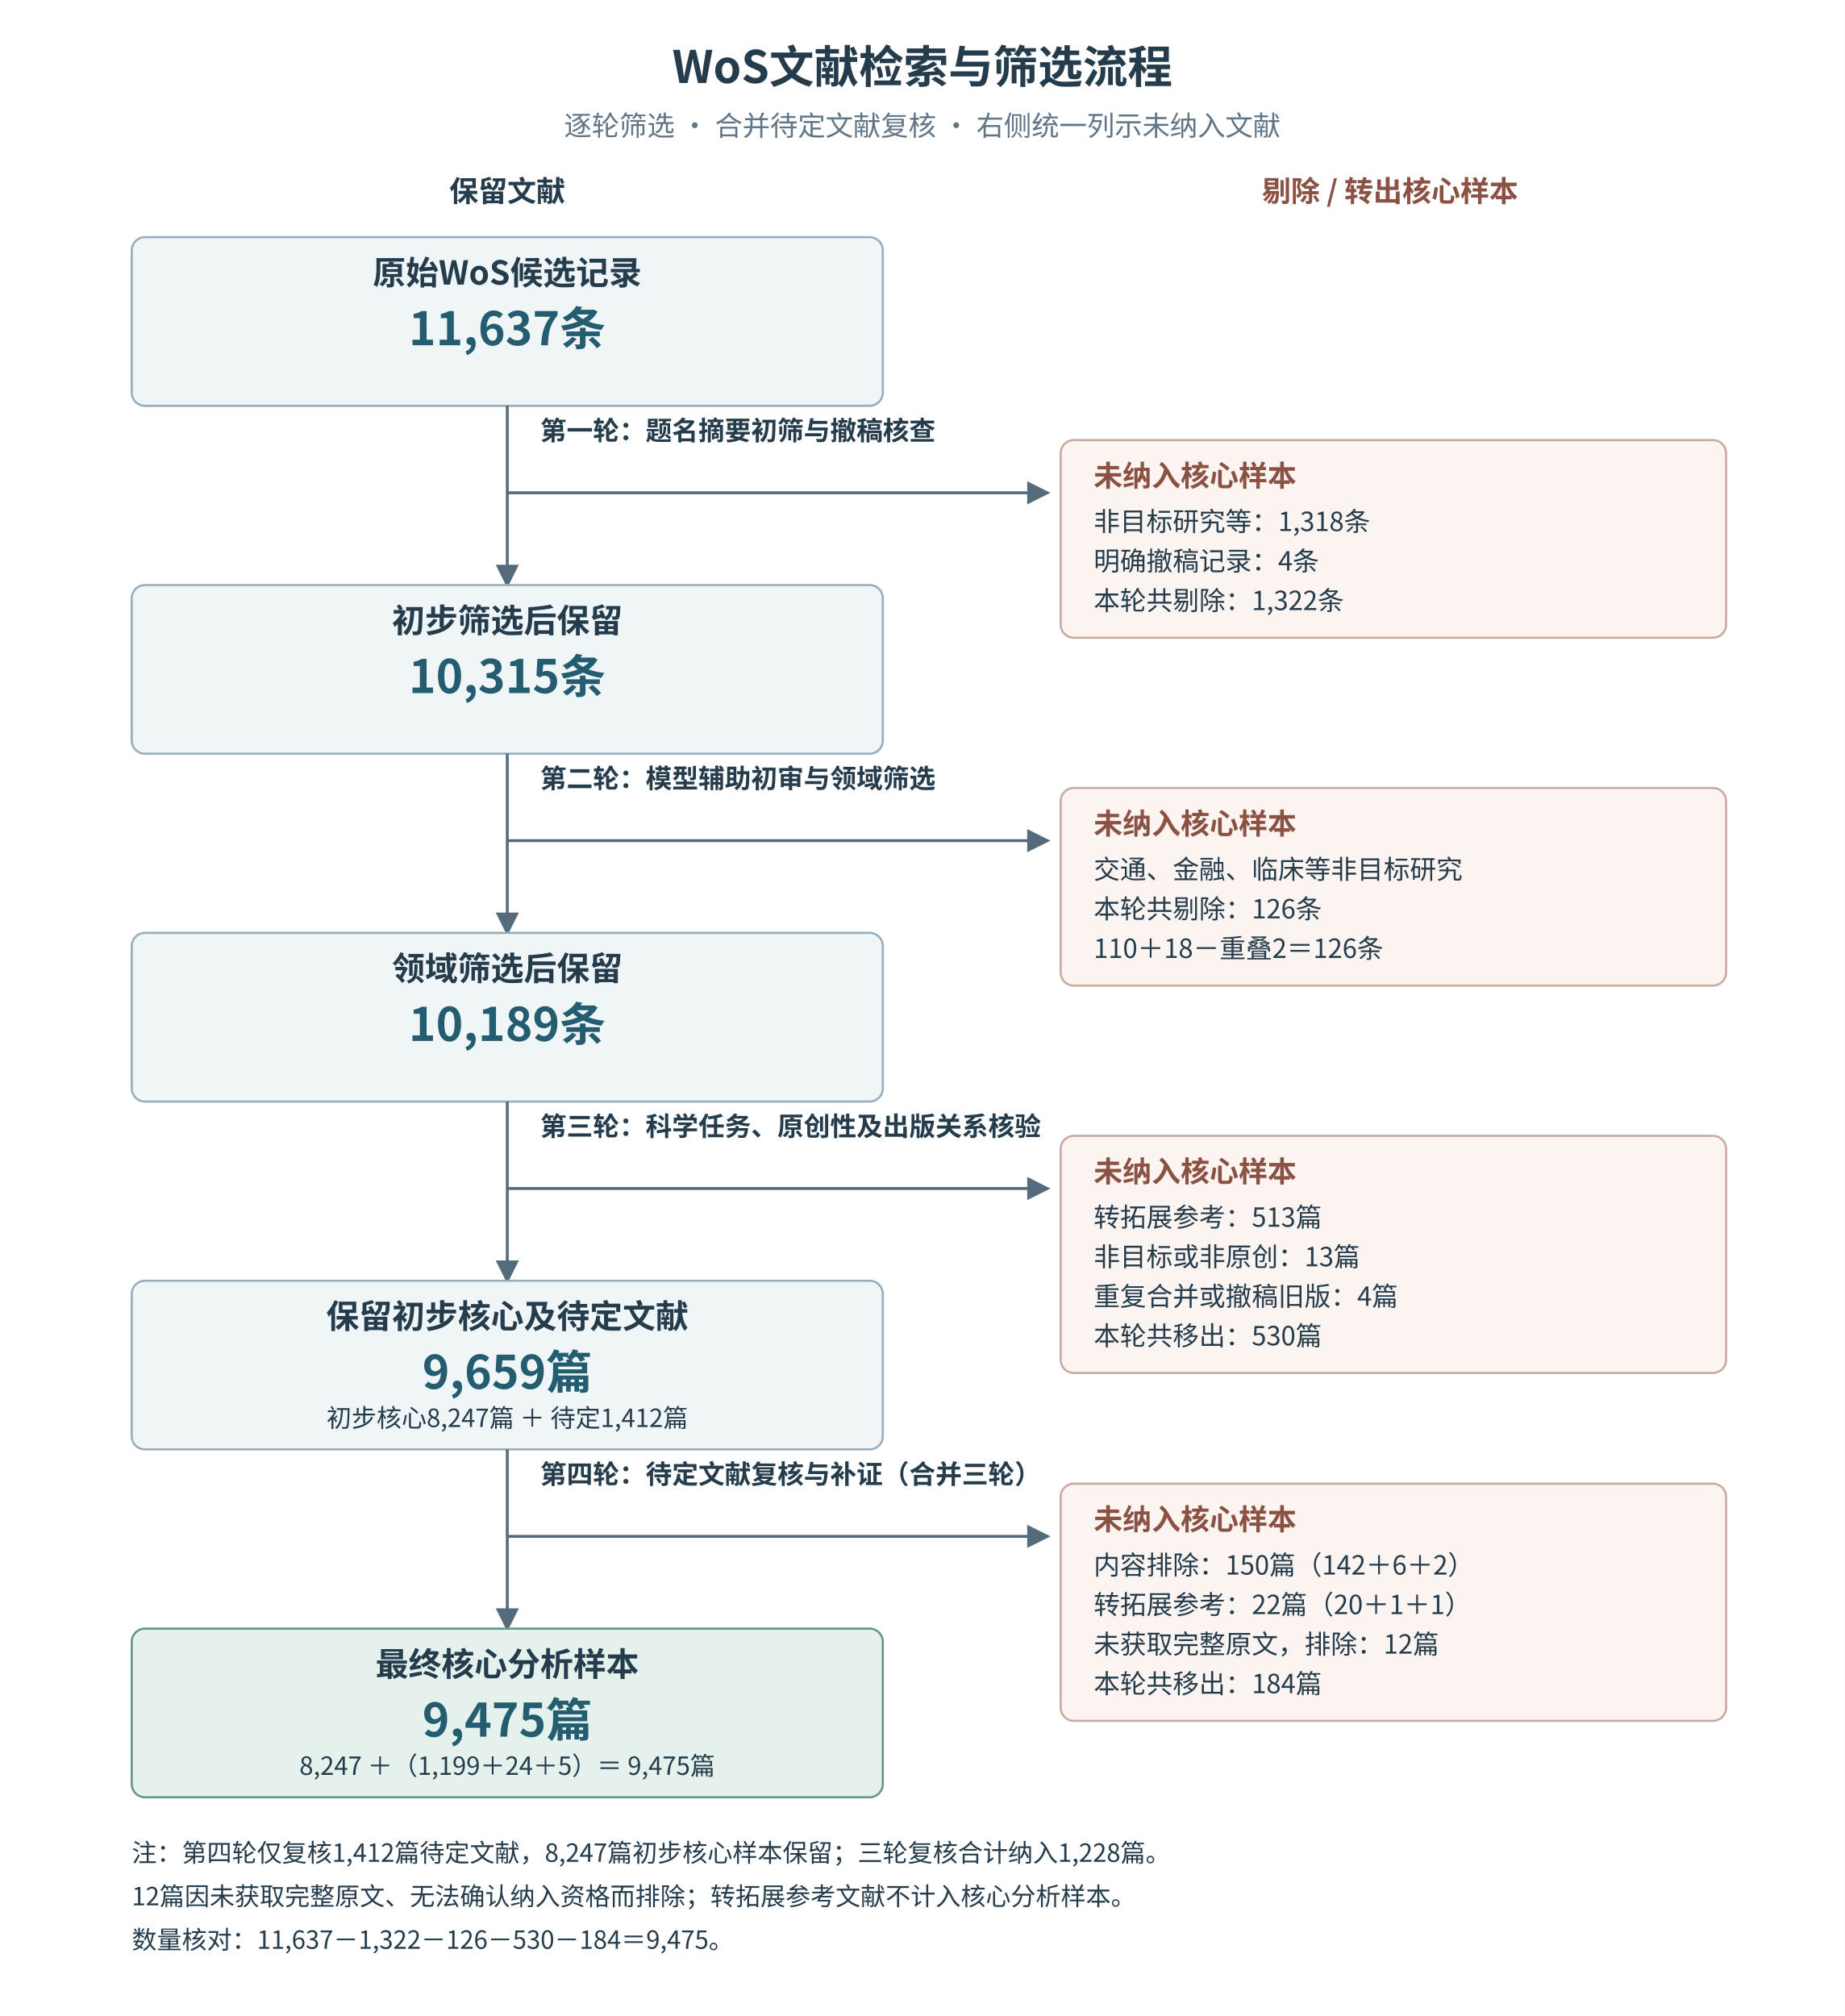
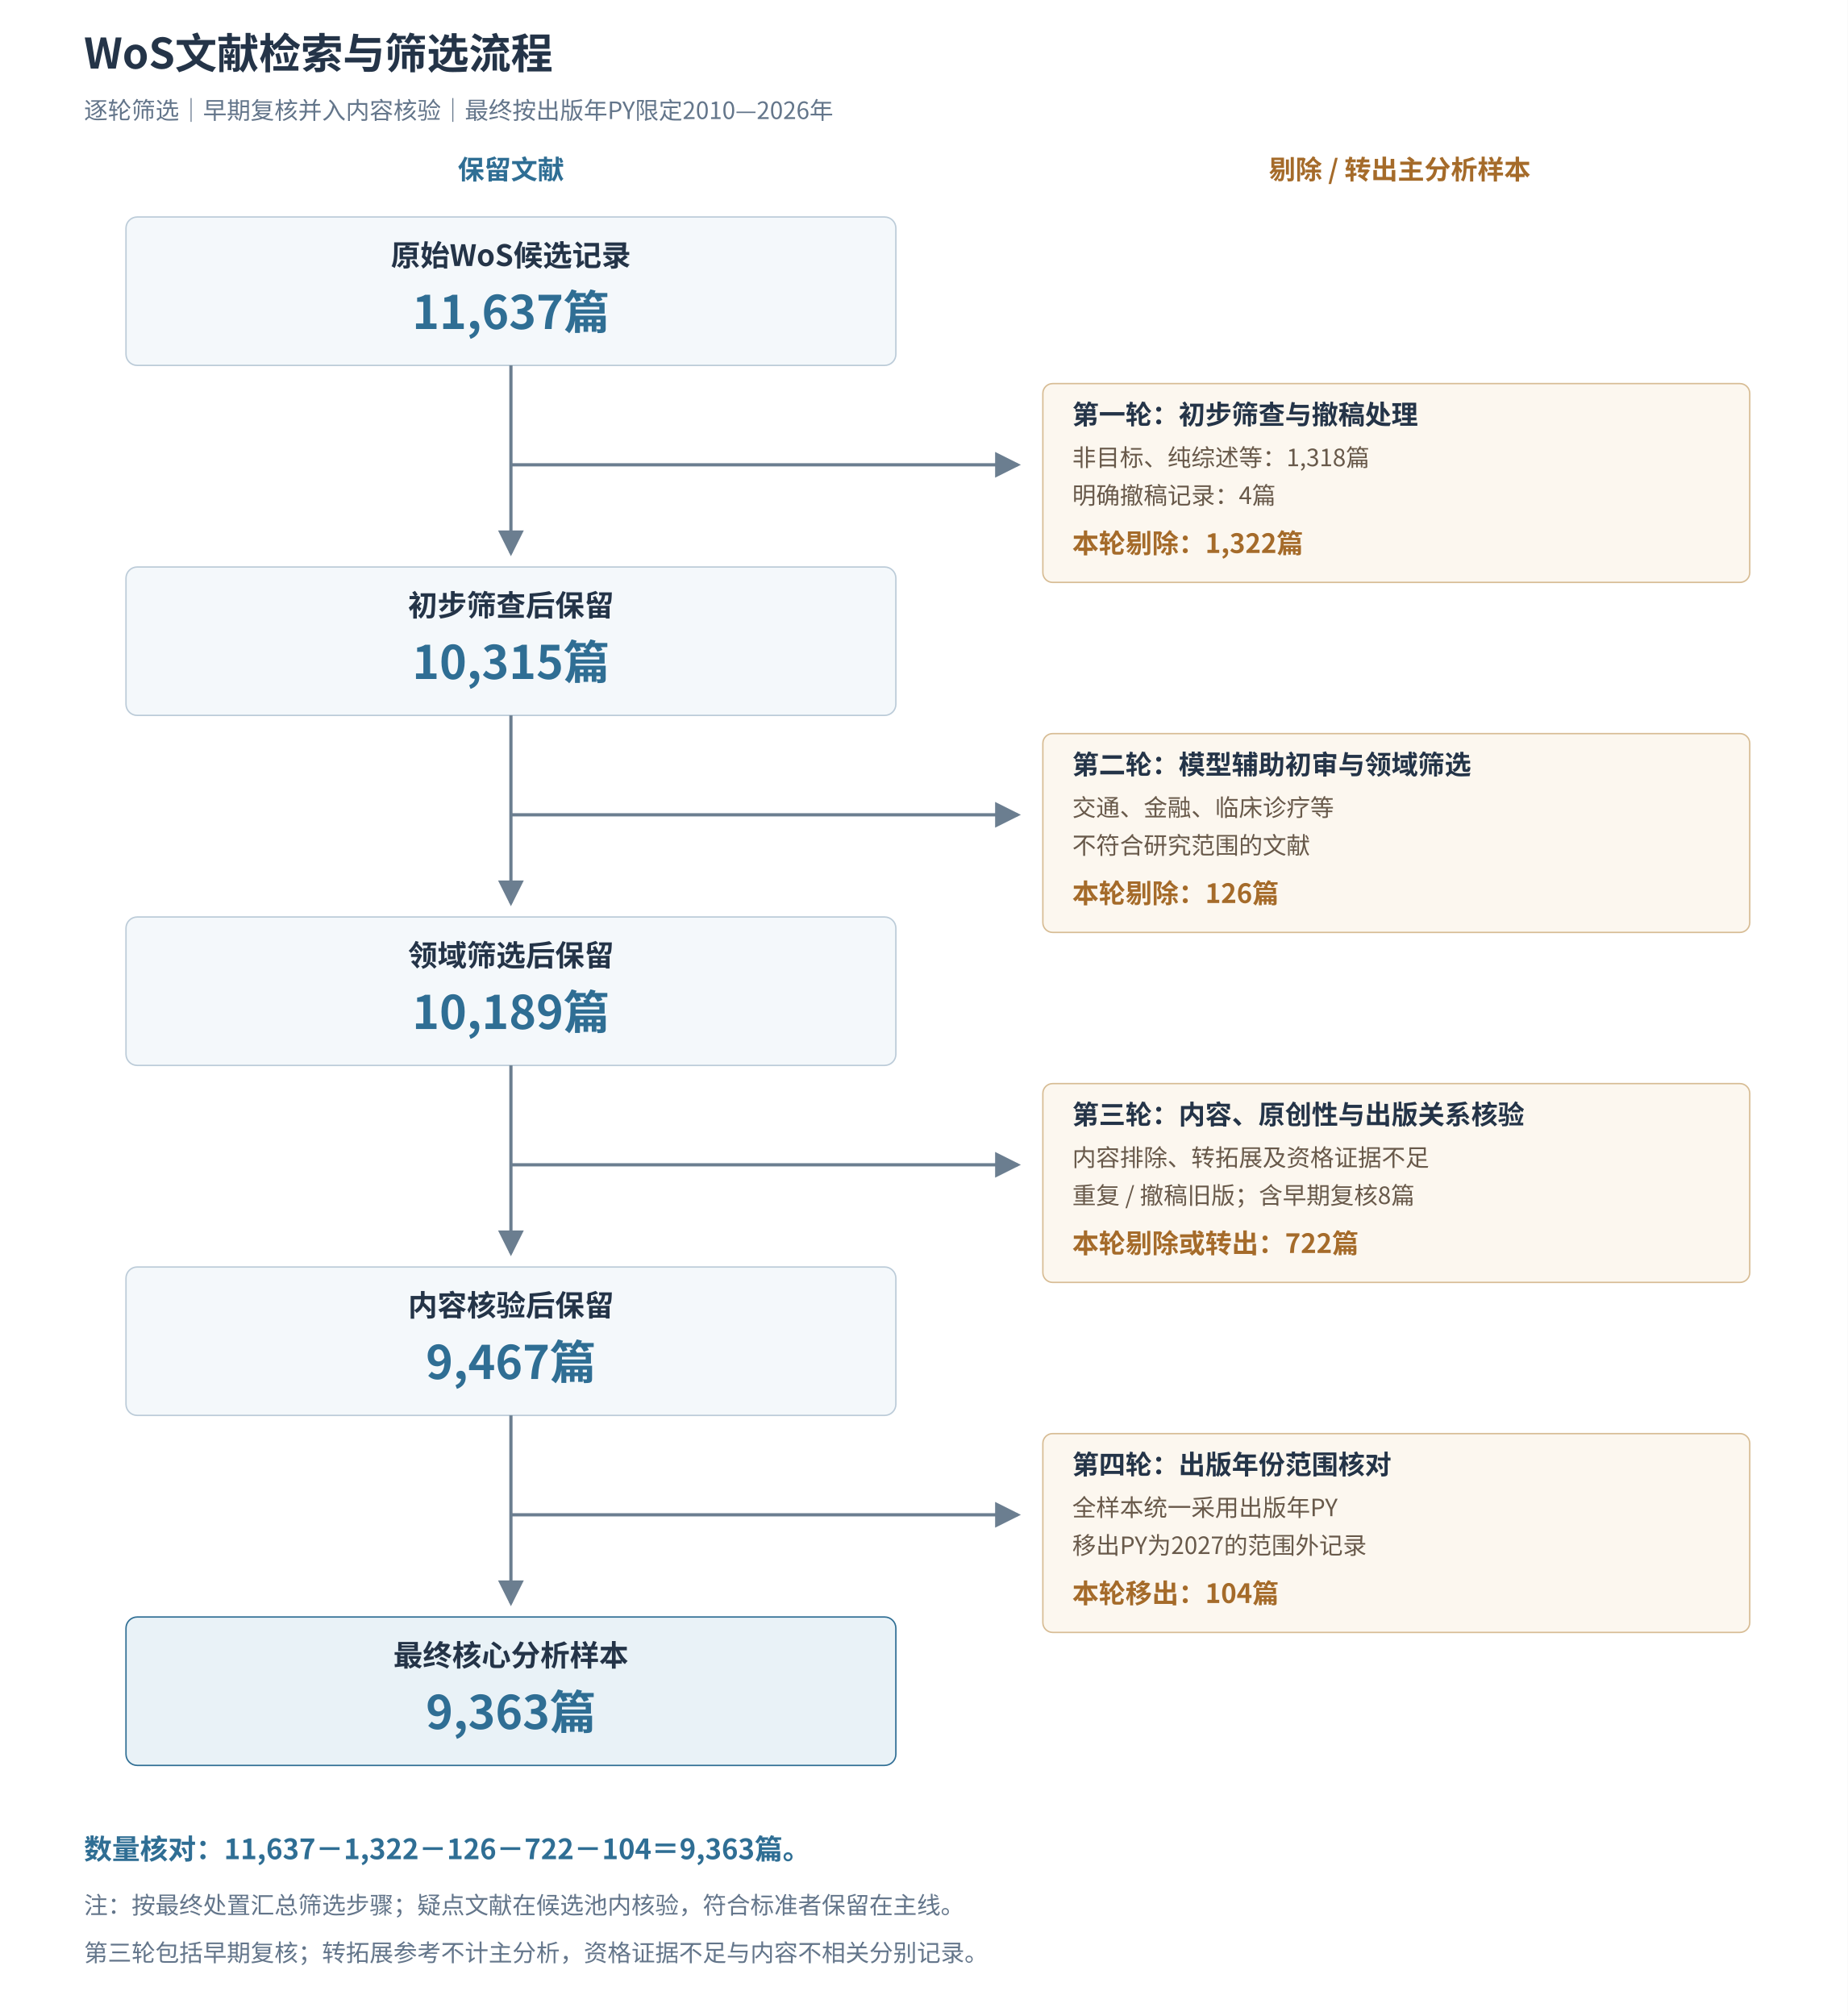
- <svg xmlns="http://www.w3.org/2000/svg" width="1400" height="1530" viewBox="0 0 1400 1530">
+ <svg xmlns="http://www.w3.org/2000/svg" width="1320" height="1440" viewBox="0 0 1320 1440" role="img" aria-labelledby="title desc">
+   <style>text{font-family:"Microsoft YaHei","Noto Sans CJK SC",Arial,sans-serif}</style>
+   <rect width="1320" height="1440" fill="white" />
+   <text x="60.00" y="49.00" font-size="30" fill="#243448" text-anchor="start" font-weight="700">WoS文献检索与筛选流程</text>
+   <text x="60.00" y="85.00" font-size="17" fill="#63758A" text-anchor="start" font-weight="400">逐轮筛选｜早期复核并入内容核验｜最终按出版年PY限定2010—2026年</text>
  <defs>
-     <marker id="a" markerWidth="8" markerHeight="8" refX="7" refY="4" orient="auto">
-       <path d="M0 0L8 4L0 8Z" fill="#546b7b" />
+     <marker id="arrow" markerWidth="8" markerHeight="8" refX="7" refY="4" orient="auto">
+       <path d="M0 0 L8 4 L0 8 Z" fill="#6B7E90" />
    </marker>
  </defs>
-   <rect width="1400" height="1530" fill="white" />
-   <g font-family="Noto Sans CJK SC,Microsoft YaHei,sans-serif" fill="#243c4c">
-     <text x="700" y="63" text-anchor="middle" font-size="34" font-weight="700" fill="#243c4c">WoS文献检索与筛选流程</text>
-     <text x="700" y="103" text-anchor="middle" font-size="21" font-weight="400" fill="#607686">逐轮筛选 · 合并待定文献复核 · 右侧统一列示未纳入文献</text>
-     <text x="385" y="153" text-anchor="middle" font-size="22" font-weight="600" fill="#243c4c">保留文献</text>
-     <text x="1055" y="153" text-anchor="middle" font-size="22" font-weight="600" fill="#8b5142">剔除 / 转出核心样本</text>
-     <rect x="100" y="180" width="570" height="128" rx="10" fill="#f0f5f8" stroke="#96aebb" stroke-width="1.6" />
-     <text x="385" y="216" text-anchor="middle" font-size="25" font-weight="600" fill="#243c4c">原始WoS候选记录</text>
-     <text x="385" y="262" text-anchor="middle" font-size="35" font-weight="700" fill="#245c70">11,637条</text>
-     <path d="M385 308 V444" fill="none" stroke="#546b7b" stroke-width="2.2" marker-end="url(#a)" />
-     <text x="410" y="334" text-anchor="start" font-size="20" font-weight="600" fill="#243c4c">第一轮：题名摘要初筛与撤稿核查</text>
-     <path d="M385 374 H795" fill="none" stroke="#546b7b" stroke-width="2.2" marker-end="url(#a)" />
-     <rect x="805" y="334" width="505" height="150" rx="10" fill="#fbf4f1" stroke="#c8aaa0" stroke-width="1.6" />
-     <text x="830" y="369" text-anchor="start" font-size="22" font-weight="600" fill="#8b5142">未纳入核心样本</text>
-     <text x="830" y="403" text-anchor="start" font-size="20" font-weight="400" fill="#243c4c">非目标研究等：1,318条</text>
-     <text x="830" y="433" text-anchor="start" font-size="20" font-weight="400" fill="#243c4c">明确撤稿记录：4条</text>
-     <text x="830" y="463" text-anchor="start" font-size="20" font-weight="400" fill="#243c4c">本轮共剔除：1,322条</text>
-     <rect x="100" y="444" width="570" height="128" rx="10" fill="#f0f5f8" stroke="#96aebb" stroke-width="1.6" />
-     <text x="385" y="480" text-anchor="middle" font-size="25" font-weight="600" fill="#243c4c">初步筛选后保留</text>
-     <text x="385" y="526" text-anchor="middle" font-size="35" font-weight="700" fill="#245c70">10,315条</text>
-     <path d="M385 572 V708" fill="none" stroke="#546b7b" stroke-width="2.2" marker-end="url(#a)" />
-     <text x="410" y="598" text-anchor="start" font-size="20" font-weight="600" fill="#243c4c">第二轮：模型辅助初审与领域筛选</text>
-     <path d="M385 638 H795" fill="none" stroke="#546b7b" stroke-width="2.2" marker-end="url(#a)" />
-     <rect x="805" y="598" width="505" height="150" rx="10" fill="#fbf4f1" stroke="#c8aaa0" stroke-width="1.6" />
-     <text x="830" y="633" text-anchor="start" font-size="22" font-weight="600" fill="#8b5142">未纳入核心样本</text>
-     <text x="830" y="667" text-anchor="start" font-size="20" font-weight="400" fill="#243c4c">交通、金融、临床等非目标研究</text>
-     <text x="830" y="697" text-anchor="start" font-size="20" font-weight="400" fill="#243c4c">本轮共剔除：126条</text>
-     <text x="830" y="727" text-anchor="start" font-size="20" font-weight="400" fill="#243c4c">110＋18－重叠2＝126条</text>
-     <rect x="100" y="708" width="570" height="128" rx="10" fill="#f0f5f8" stroke="#96aebb" stroke-width="1.6" />
-     <text x="385" y="744" text-anchor="middle" font-size="25" font-weight="600" fill="#243c4c">领域筛选后保留</text>
-     <text x="385" y="790" text-anchor="middle" font-size="35" font-weight="700" fill="#245c70">10,189条</text>
-     <path d="M385 836 V972" fill="none" stroke="#546b7b" stroke-width="2.2" marker-end="url(#a)" />
-     <text x="410" y="862" text-anchor="start" font-size="20" font-weight="600" fill="#243c4c">第三轮：科学任务、原创性及出版关系核验</text>
-     <path d="M385 902 H795" fill="none" stroke="#546b7b" stroke-width="2.2" marker-end="url(#a)" />
-     <rect x="805" y="862" width="505" height="180" rx="10" fill="#fbf4f1" stroke="#c8aaa0" stroke-width="1.6" />
-     <text x="830" y="897" text-anchor="start" font-size="22" font-weight="600" fill="#8b5142">未纳入核心样本</text>
-     <text x="830" y="931" text-anchor="start" font-size="20" font-weight="400" fill="#243c4c">转拓展参考：513篇</text>
-     <text x="830" y="961" text-anchor="start" font-size="20" font-weight="400" fill="#243c4c">非目标或非原创：13篇</text>
-     <text x="830" y="991" text-anchor="start" font-size="20" font-weight="400" fill="#243c4c">重复合并或撤稿旧版：4篇</text>
-     <text x="830" y="1021" text-anchor="start" font-size="20" font-weight="400" fill="#243c4c">本轮共移出：530篇</text>
-     <rect x="100" y="972" width="570" height="128" rx="10" fill="#f0f5f8" stroke="#96aebb" stroke-width="1.6" />
-     <text x="385" y="1008" text-anchor="middle" font-size="25" font-weight="600" fill="#243c4c">保留初步核心及待定文献</text>
-     <text x="385" y="1054" text-anchor="middle" font-size="35" font-weight="700" fill="#245c70">9,659篇</text>
-     <text x="385" y="1083" text-anchor="middle" font-size="19" font-weight="400" fill="#243c4c">初步核心8,247篇 ＋ 待定1,412篇</text>
-     <path d="M385 1100 V1236" fill="none" stroke="#546b7b" stroke-width="2.2" marker-end="url(#a)" />
-     <text x="410" y="1126" text-anchor="start" font-size="20" font-weight="600" fill="#243c4c">第四轮：待定文献复核与补证（合并三轮）</text>
-     <path d="M385 1166 H795" fill="none" stroke="#546b7b" stroke-width="2.2" marker-end="url(#a)" />
-     <rect x="805" y="1126" width="505" height="180" rx="10" fill="#fbf4f1" stroke="#c8aaa0" stroke-width="1.6" />
-     <text x="830" y="1161" text-anchor="start" font-size="22" font-weight="600" fill="#8b5142">未纳入核心样本</text>
-     <text x="830" y="1195" text-anchor="start" font-size="20" font-weight="400" fill="#243c4c">内容排除：150篇（142＋6＋2）</text>
-     <text x="830" y="1225" text-anchor="start" font-size="20" font-weight="400" fill="#243c4c">转拓展参考：22篇（20＋1＋1）</text>
-     <text x="830" y="1255" text-anchor="start" font-size="20" font-weight="400" fill="#243c4c">未获取完整原文，排除：12篇</text>
-     <text x="830" y="1285" text-anchor="start" font-size="20" font-weight="400" fill="#243c4c">本轮共移出：184篇</text>
-     <rect x="100" y="1236" width="570" height="128" rx="10" fill="#e5f1ed" stroke="#659685" stroke-width="1.6" />
-     <text x="385" y="1272" text-anchor="middle" font-size="25" font-weight="600" fill="#243c4c">最终核心分析样本</text>
-     <text x="385" y="1318" text-anchor="middle" font-size="35" font-weight="700" fill="#245c70">9,475篇</text>
-     <text x="385" y="1347" text-anchor="middle" font-size="19" font-weight="400" fill="#243c4c">8,247 ＋（1,199＋24＋5）＝ 9,475篇</text>
-     <text x="100" y="1413" text-anchor="start" font-size="19" font-weight="400" fill="#243c4c">注：第四轮仅复核1,412篇待定文献，8,247篇初步核心样本保留；三轮复核合计纳入1,228篇。</text>
-     <text x="100" y="1446" text-anchor="start" font-size="19" font-weight="400" fill="#243c4c">12篇因未获取完整原文、无法确认纳入资格而排除；转拓展参考文献不计入核心分析样本。</text>
-     <text x="100" y="1479" text-anchor="start" font-size="19" font-weight="400" fill="#243c4c">数量核对：11,637－1,322－126－530－184＝9,475。</text>
-   </g>
+   <text x="365.00" y="128.00" font-size="19" fill="#2F6E94" text-anchor="middle" font-weight="700">保留文献</text>
+   <text x="1000.00" y="128.00" font-size="19" fill="#A56B2A" text-anchor="middle" font-weight="700">剔除 / 转出主分析样本</text>
+   <rect x="90.00" y="155.00" width="550.00" height="106.00" fill="#F4F8FB" rx="8" stroke="#BBCBD8" />
+   <text x="365.00" y="190.00" font-size="21" fill="#243448" text-anchor="middle" font-weight="700">原始WoS候选记录</text>
+   <text x="365.00" y="235.00" font-size="33" fill="#2F6E94" text-anchor="middle" font-weight="700">11,637篇</text>
+   <line x1="365.00" y1="261.00" x2="365.00" y2="395.00" stroke="#6B7E90" stroke-width="2.3" marker-end="url(#arrow)" />
+   <line x1="365.00" y1="332.00" x2="727.00" y2="332.00" stroke="#6B7E90" stroke-width="2.3" marker-end="url(#arrow)" />
+   <rect x="90.00" y="405.00" width="550.00" height="106.00" fill="#F4F8FB" rx="8" stroke="#BBCBD8" />
+   <text x="365.00" y="440.00" font-size="21" fill="#243448" text-anchor="middle" font-weight="700">初步筛查后保留</text>
+   <text x="365.00" y="485.00" font-size="33" fill="#2F6E94" text-anchor="middle" font-weight="700">10,315篇</text>
+   <line x1="365.00" y1="511.00" x2="365.00" y2="645.00" stroke="#6B7E90" stroke-width="2.3" marker-end="url(#arrow)" />
+   <line x1="365.00" y1="582.00" x2="727.00" y2="582.00" stroke="#6B7E90" stroke-width="2.3" marker-end="url(#arrow)" />
+   <rect x="90.00" y="655.00" width="550.00" height="106.00" fill="#F4F8FB" rx="8" stroke="#BBCBD8" />
+   <text x="365.00" y="690.00" font-size="21" fill="#243448" text-anchor="middle" font-weight="700">领域筛选后保留</text>
+   <text x="365.00" y="735.00" font-size="33" fill="#2F6E94" text-anchor="middle" font-weight="700">10,189篇</text>
+   <line x1="365.00" y1="761.00" x2="365.00" y2="895.00" stroke="#6B7E90" stroke-width="2.3" marker-end="url(#arrow)" />
+   <line x1="365.00" y1="832.00" x2="727.00" y2="832.00" stroke="#6B7E90" stroke-width="2.3" marker-end="url(#arrow)" />
+   <rect x="90.00" y="905.00" width="550.00" height="106.00" fill="#F4F8FB" rx="8" stroke="#BBCBD8" />
+   <text x="365.00" y="940.00" font-size="21" fill="#243448" text-anchor="middle" font-weight="700">内容核验后保留</text>
+   <text x="365.00" y="985.00" font-size="33" fill="#2F6E94" text-anchor="middle" font-weight="700">9,467篇</text>
+   <line x1="365.00" y1="1011.00" x2="365.00" y2="1145.00" stroke="#6B7E90" stroke-width="2.3" marker-end="url(#arrow)" />
+   <line x1="365.00" y1="1082.00" x2="727.00" y2="1082.00" stroke="#6B7E90" stroke-width="2.3" marker-end="url(#arrow)" />
+   <rect x="90.00" y="1155.00" width="550.00" height="106.00" fill="#E9F2F7" rx="8" stroke="#2F6E94" />
+   <text x="365.00" y="1190.00" font-size="21" fill="#243448" text-anchor="middle" font-weight="700">最终核心分析样本</text>
+   <text x="365.00" y="1235.00" font-size="33" fill="#2F6E94" text-anchor="middle" font-weight="700">9,363篇</text>
+   <rect x="745.00" y="274.00" width="505.00" height="142.00" fill="#FCF7EF" rx="7" stroke="#D7BC94" />
+   <text x="766.00" y="303.00" font-size="19" fill="#243448" text-anchor="start" font-weight="700">第一轮：初步筛查与撤稿处理</text>
+   <text x="766.00" y="333.00" font-size="17" fill="#68594A" text-anchor="start" font-weight="400">非目标、纯综述等：1,318篇</text>
+   <text x="766.00" y="360.00" font-size="17" fill="#68594A" text-anchor="start" font-weight="400">明确撤稿记录：4篇</text>
+   <text x="766.00" y="395.00" font-size="19" fill="#A56B2A" text-anchor="start" font-weight="700">本轮剔除：1,322篇</text>
+   <rect x="745.00" y="524.00" width="505.00" height="142.00" fill="#FCF7EF" rx="7" stroke="#D7BC94" />
+   <text x="766.00" y="553.00" font-size="19" fill="#243448" text-anchor="start" font-weight="700">第二轮：模型辅助初审与领域筛选</text>
+   <text x="766.00" y="583.00" font-size="17" fill="#68594A" text-anchor="start" font-weight="400">交通、金融、临床诊疗等</text>
+   <text x="766.00" y="610.00" font-size="17" fill="#68594A" text-anchor="start" font-weight="400">不符合研究范围的文献</text>
+   <text x="766.00" y="645.00" font-size="19" fill="#A56B2A" text-anchor="start" font-weight="700">本轮剔除：126篇</text>
+   <rect x="745.00" y="774.00" width="505.00" height="142.00" fill="#FCF7EF" rx="7" stroke="#D7BC94" />
+   <text x="766.00" y="803.00" font-size="19" fill="#243448" text-anchor="start" font-weight="700">第三轮：内容、原创性与出版关系核验</text>
+   <text x="766.00" y="833.00" font-size="17" fill="#68594A" text-anchor="start" font-weight="400">内容排除、转拓展及资格证据不足</text>
+   <text x="766.00" y="860.00" font-size="17" fill="#68594A" text-anchor="start" font-weight="400">重复 / 撤稿旧版；含早期复核8篇</text>
+   <text x="766.00" y="895.00" font-size="19" fill="#A56B2A" text-anchor="start" font-weight="700">本轮剔除或转出：722篇</text>
+   <rect x="745.00" y="1024.00" width="505.00" height="142.00" fill="#FCF7EF" rx="7" stroke="#D7BC94" />
+   <text x="766.00" y="1053.00" font-size="19" fill="#243448" text-anchor="start" font-weight="700">第四轮：出版年份范围核对</text>
+   <text x="766.00" y="1083.00" font-size="17" fill="#68594A" text-anchor="start" font-weight="400">全样本统一采用出版年PY</text>
+   <text x="766.00" y="1110.00" font-size="17" fill="#68594A" text-anchor="start" font-weight="400">移出PY为2027的范围外记录</text>
+   <text x="766.00" y="1145.00" font-size="19" fill="#A56B2A" text-anchor="start" font-weight="700">本轮移出：104篇</text>
+   <text x="60.00" y="1328.00" font-size="20" fill="#2F6E94" text-anchor="start" font-weight="700">数量核对：11,637－1,322－126－722－104＝9,363篇。</text>
+   <text x="60.00" y="1367.00" font-size="17" fill="#63758A" text-anchor="start" font-weight="400">注：按最终处置汇总筛选步骤；疑点文献在候选池内核验，符合标准者保留在主线。</text>
+   <text x="60.00" y="1401.00" font-size="17" fill="#63758A" text-anchor="start" font-weight="400">第三轮包括早期复核；转拓展参考不计主分析，资格证据不足与内容不相关分别记录。</text>
</svg>
